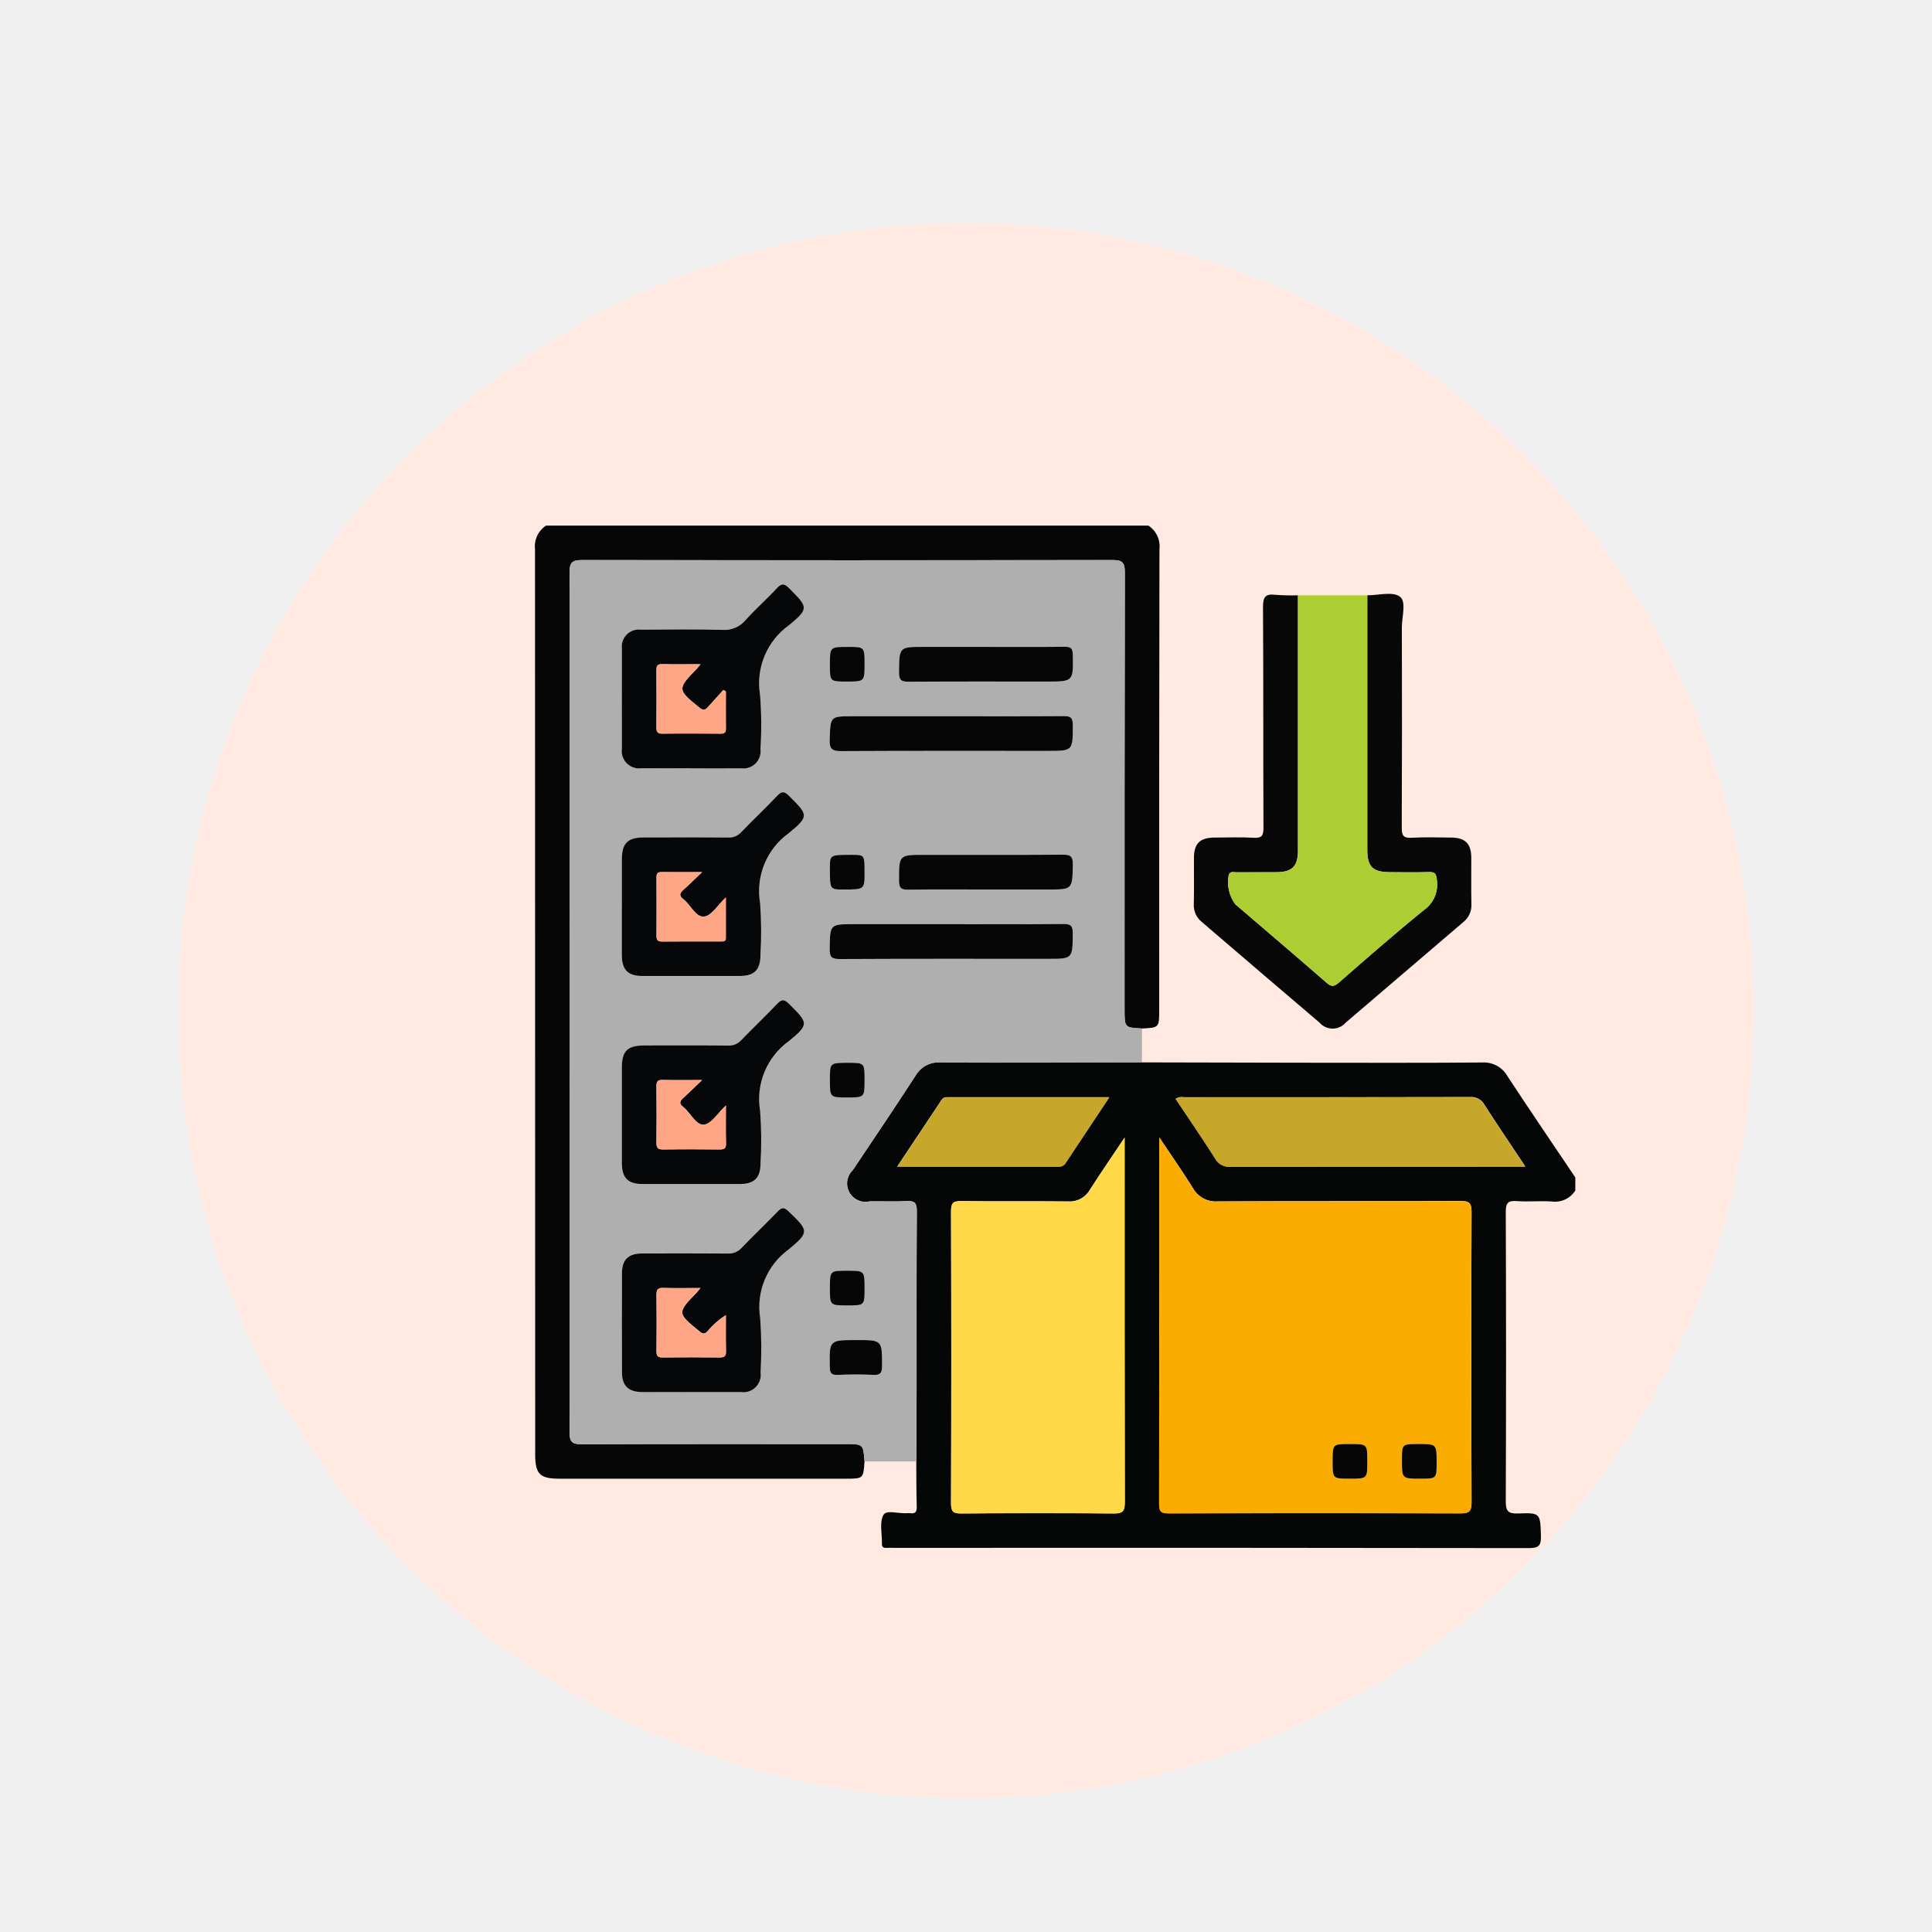
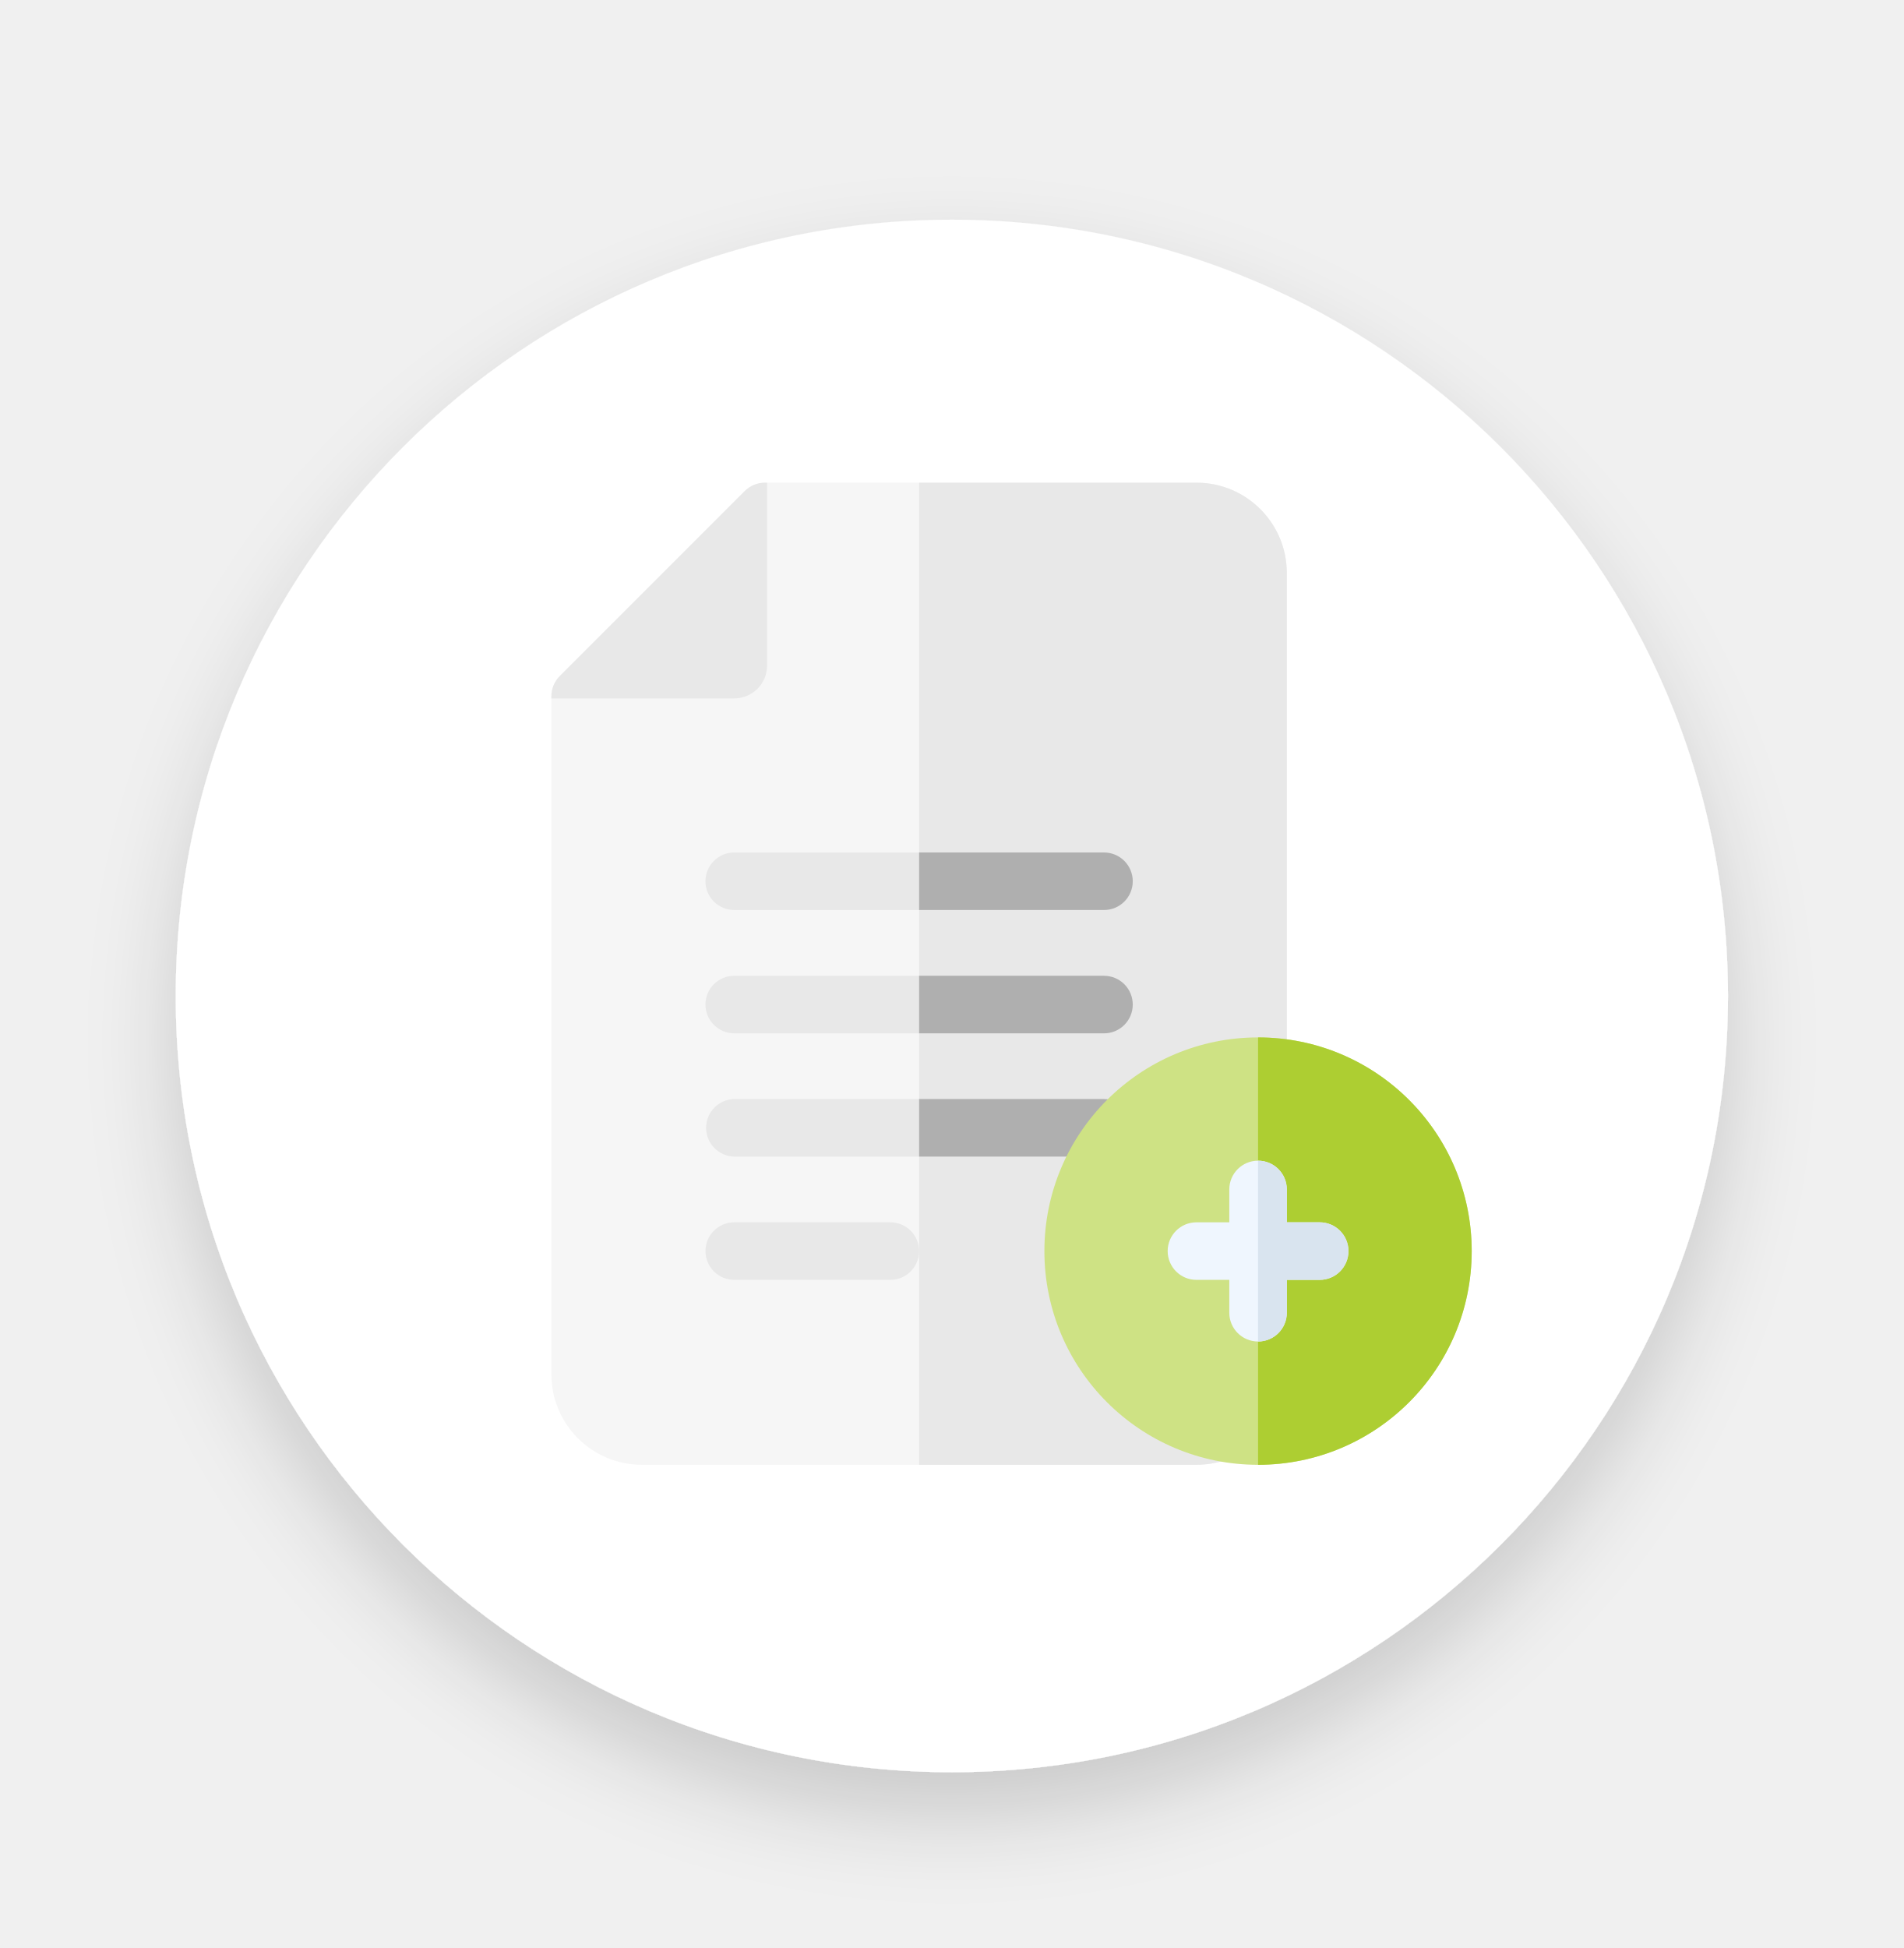
- <svg xmlns="http://www.w3.org/2000/svg" width="130" height="130" viewBox="0 0 130 130">
+ <svg xmlns="http://www.w3.org/2000/svg" width="130" height="133" viewBox="0 0 130 133">
  <defs>
-     <clipPath id="clip-path">
-       <rect id="Rectángulo_361648" data-name="Rectángulo 361648" width="70" height="68.811" fill="none" />
-     </clipPath>
+     <filter id="a" x="3" y="9" width="124" height="124" filterUnits="userSpaceOnUse">
+       <feOffset dy="3" input="SourceAlpha" />
+       <feGaussianBlur stdDeviation="3" result="b" />
+       <feFlood flood-opacity="0.161" />
+       <feComposite operator="in" in2="b" />
+       <feComposite in="SourceGraphic" />
+     </filter>
  </defs>
-   <g id="img98" transform="translate(-473 -1986.633)">
-     <g id="Grupo_86326" data-name="Grupo 86326" transform="translate(0 -5519.367)">
-       <circle id="Elipse_4923" data-name="Elipse 4923" cx="53" cy="53" r="53" transform="translate(485 7521)" fill="#ffe9e1" />
-       <g id="Grupo_86320" data-name="Grupo 86320" transform="translate(153 -27)">
-         <rect id="Rectángulo_34475" data-name="Rectángulo 34475" width="130" height="130" transform="translate(320 7533)" fill="none" />
+   <g transform="translate(-252 -1850)">
+     <g transform="translate(252 1850)">
+       <g transform="matrix(1, 0, 0, 1, 0, 0)" filter="url(#a)">
+         <circle cx="53" cy="53" r="53" transform="translate(12 15)" fill="#fff" />
      </g>
+       <rect width="130" height="130" fill="none" />
    </g>
-     <g id="Grupo_1083992" data-name="Grupo 1083992" transform="translate(509 2022)">
-       <g id="Grupo_1083991" data-name="Grupo 1083991" clip-path="url(#clip-path)">
-         <path id="Trazado_716760" data-name="Trazado 716760" d="M163.536,247.1q5.246.012,10.491.023c4.129,0,8.258.02,12.387-.015a1.832,1.832,0,0,1,1.726.937c1.5,2.283,3.034,4.538,4.556,6.8v.874a1.615,1.615,0,0,1-1.6.74c-.774-.051-1.558.033-2.331-.026-.607-.046-.752.133-.749.742q.038,9.727,0,19.454c0,.652.146.848.816.824,1.532-.055,1.5-.016,1.55,1.512.023.665-.164.819-.821.818q-21.357-.031-42.713-.016c-.17,0-.341-.008-.51,0-.213.013-.306-.067-.3-.29.017-.653-.176-1.412.1-1.922.2-.368,1.031-.077,1.578-.121a.947.947,0,0,1,.218,0c.349.053.457-.088.447-.44-.029-1.019-.023-2.039-.031-3.058.008-1.651.021-3.3.023-4.953,0-3.959-.011-7.918.015-11.877,0-.554-.145-.7-.686-.674-.823.047-1.652,0-2.478.017a1.24,1.24,0,0,1-1.148-2.1c1.419-2.113,2.841-4.225,4.226-6.36a1.78,1.78,0,0,1,1.68-.892c4.519.022,9.038,0,13.557-.009m1.165,5.055v.566q0,12.057-.013,24.115c0,.544.187.616.663.615q9.8-.022,19.605,0c.6,0,.758-.135.756-.747q-.037-9.762,0-19.525c0-.616-.161-.748-.759-.745-5.442.025-10.884,0-16.326.029a1.755,1.755,0,0,1-1.672-.907c-.679-1.089-1.415-2.143-2.256-3.4m-2.333.009c-.868,1.3-1.622,2.4-2.342,3.52a1.542,1.542,0,0,1-1.444.778c-2.4-.025-4.808.008-7.212-.023-.544-.007-.682.13-.68.677q.031,9.831,0,19.662c0,.55.141.68.682.676,3.424-.026,6.848-.032,10.272,0,.631.007.74-.185.738-.768q-.03-11.87-.013-23.74v-.785m26.963,1.956c-.96-1.444-1.869-2.779-2.739-4.138a1.02,1.02,0,0,0-.989-.538c-6.407.018-12.814.012-19.221.016a.769.769,0,0,0-.582.1c.9,1.346,1.8,2.661,2.654,4.006a1.077,1.077,0,0,0,1.047.566q9.538-.025,19.076-.011Zm-27.994-4.664H150.574c-.19,0-.384-.027-.517.174-.972,1.465-1.948,2.927-2.988,4.49,3.712,0,7.294,0,10.875,0a.512.512,0,0,0,.47-.267c.945-1.43,1.9-2.855,2.924-4.4" transform="translate(-122.696 -210.982)" fill="#050606" />
-         <path id="Trazado_716761" data-name="Trazado 716761" d="M41.276,0a1.674,1.674,0,0,1,.741,1.594Q41.99,17.087,42,32.58c0,1.2,0,1.2-1.165,1.258-1.168-.06-1.168-.06-1.168-1.276q0-14.715.018-29.431c0-.689-.2-.814-.842-.813q-17.818.028-35.636,0c-.67,0-.886.111-.885.845q.036,28.921,0,57.841c0,.7.215.812.845.809,5.9-.023,11.806-.013,17.709-.013,1.209,0,1.209,0,1.295,1.172-.077,1.16-.077,1.16-1.287,1.16H1.644c-1.316,0-1.632-.314-1.632-1.617Q.012,32.055,0,1.6A1.67,1.67,0,0,1,.741,0Z" transform="translate(0)" fill="#050605" />
-         <path id="Trazado_716762" data-name="Trazado 716762" d="M39.236,76.5l-3.474,0c-.086-1.172-.086-1.172-1.295-1.172-5.9,0-11.806-.009-17.709.013-.63,0-.846-.113-.845-.809q.033-28.921,0-57.841c0-.735.216-.846.885-.845q17.818.032,35.636,0c.637,0,.843.124.842.813q-.039,14.715-.018,29.431c0,1.217,0,1.217,1.168,1.276v2.285c-4.519.008-9.038.031-13.557.009a1.779,1.779,0,0,0-1.68.892c-1.386,2.135-2.807,4.247-4.226,6.36a1.24,1.24,0,0,0,1.148,2.1c.826-.019,1.654.03,2.478-.017.54-.031.689.119.686.674-.026,3.959-.012,7.918-.015,11.877,0,1.651-.015,3.3-.023,4.953m-15.2-46.642c1.14,0,2.281.008,3.421,0a1.156,1.156,0,0,0,1.3-1.3,25.911,25.911,0,0,0-.027-3.635,4.8,4.8,0,0,1,1.953-4.7c1.361-1.121,1.264-1.213.023-2.463-.326-.328-.514-.386-.854-.014-.671.733-1.425,1.39-2.09,2.128a1.854,1.854,0,0,1-1.571.668c-1.819-.05-3.639-.023-5.459-.014a1.149,1.149,0,0,0-1.3,1.291q-.013,3.347,0,6.695a1.169,1.169,0,0,0,1.331,1.338c1.092.008,2.184,0,3.276,0m.029,41.977c1.116,0,2.233.006,3.349,0A1.173,1.173,0,0,0,28.76,70.5a28.062,28.062,0,0,0-.025-3.635,4.783,4.783,0,0,1,1.918-4.639c1.426-1.177,1.326-1.271-.015-2.565-.319-.307-.479-.245-.747.032-.791.821-1.62,1.605-2.408,2.429a1.182,1.182,0,0,1-.954.384c-1.917-.017-3.834-.012-5.751-.006-.917,0-1.343.419-1.346,1.321q-.011,3.347,0,6.695c0,.892.438,1.3,1.359,1.31,1.092.007,2.184,0,3.276,0M19.43,39.144c0,1.092,0,2.183,0,3.275,0,1.012.4,1.425,1.389,1.427q3.276.007,6.552,0c.987,0,1.387-.416,1.39-1.427a26.322,26.322,0,0,0-.026-3.489,4.8,4.8,0,0,1,1.938-4.7c1.391-1.139,1.288-1.234,0-2.514-.332-.329-.5-.3-.8.018-.785.826-1.614,1.611-2.406,2.431a1.108,1.108,0,0,1-.889.366c-1.893-.019-3.785-.01-5.678-.008-1.088,0-1.464.387-1.466,1.5q0,1.565,0,3.129m0,14c0,1.092,0,2.183,0,3.275,0,1.01.4,1.421,1.393,1.423q3.276.007,6.552,0c.961,0,1.379-.414,1.385-1.359a26.43,26.43,0,0,0-.026-3.562,4.8,4.8,0,0,1,1.942-4.7c1.388-1.138,1.285-1.232-.01-2.514-.338-.334-.507-.283-.8.025-.787.825-1.615,1.61-2.406,2.431a1.108,1.108,0,0,1-.891.362c-1.868-.018-3.737-.009-5.605-.008-1.162,0-1.532.363-1.534,1.5q0,1.565,0,3.129M41.624,40.349h-6.56c-1.648,0-1.623,0-1.65,1.663-.009.542.127.685.678.682,4.665-.024,9.33-.014,13.994-.014,1.69,0,1.669,0,1.686-1.7,0-.508-.124-.651-.64-.645-2.5.028-5,.013-7.507.013m.017-13.992H35.009c-1.584,0-1.542,0-1.6,1.573-.025.682.207.776.812.773,4.616-.025,9.232-.014,13.849-.014,1.723,0,1.7,0,1.7-1.756,0-.5-.174-.589-.624-.585-2.5.019-5,.009-7.507.009m2.286,11.66h4.154c1.694,0,1.662,0,1.695-1.695.012-.6-.219-.65-.713-.647-3.085.019-6.171.01-9.256.01-1.74,0-1.723,0-1.725,1.731,0,.463.107.621.6.613,1.749-.03,3.5-.012,5.247-.012m.052-16.324H39.752c-1.679,0-1.655,0-1.673,1.714-.005.528.161.633.655.63,3.085-.022,6.171-.011,9.256-.011,1.833,0,1.816,0,1.78-1.823-.009-.428-.145-.521-.544-.517-1.749.019-3.5.008-5.247.008M35.212,68.333c-1.839,0-1.826,0-1.794,1.806.007.4.1.553.524.536.8-.033,1.6-.041,2.4,0,.5.027.594-.158.593-.615,0-1.728.014-1.728-1.726-1.728M34.63,49.677c-1.2,0-1.2,0-1.2,1.148,0,1.184,0,1.184,1.167,1.184s1.166,0,1.166-1.185c0-1.147,0-1.147-1.13-1.147m1.13-12.784c0-1.207,0-1.207-.852-1.208-1.481,0-1.481,0-1.481.87,0,1.462,0,1.462.888,1.463,1.445,0,1.445,0,1.445-1.124m-1.118-15.2c-1.215,0-1.215,0-1.215,1.208,0,1.124,0,1.124,1.154,1.124,1.179,0,1.179,0,1.179-1.172s0-1.16-1.118-1.16m1.118,43.182c0-1.205,0-1.205-1.146-1.205-1.187,0-1.187,0-1.187,1.163S33.428,66,34.61,66c1.151,0,1.151,0,1.151-1.127" transform="translate(-13.586 -13.53)" fill="#afafaf" />
-         <path id="Trazado_716763" data-name="Trazado 716763" d="M314.916,31.5c.75,0,1.7-.272,2.189.087.461.341.135,1.357.137,2.075q.02,6.74-.007,13.48c0,.543.121.7.671.672.872-.052,1.749-.017,2.623-.013.972,0,1.378.4,1.384,1.353.006,1.044-.016,2.089.009,3.133a1.436,1.436,0,0,1-.544,1.2q-3.961,3.382-7.917,6.769a1.164,1.164,0,0,1-1.756,0q-3.965-3.378-7.918-6.77a1.431,1.431,0,0,1-.544-1.2c.025-1.044,0-2.089.009-3.133.005-.954.409-1.347,1.384-1.352.875,0,1.752-.039,2.623.013.55.033.674-.129.671-.672-.023-4.955,0-9.91-.031-14.864,0-.662.16-.892.822-.812a14.722,14.722,0,0,0,1.528.035q0,8.6,0,17.191c0,1.046-.4,1.437-1.454,1.441-.9,0-1.8,0-2.7.006-.173,0-.389-.093-.5.159a2.507,2.507,0,0,0,.44,1.994c2.045,1.755,4.1,3.5,6.131,5.27.329.287.506.288.833,0,1.885-1.644,3.766-3.293,5.707-4.869a2.1,2.1,0,0,0,.891-2.037c-.043-.394-.111-.549-.534-.534-.873.031-1.749.011-2.623.009-1.156,0-1.526-.367-1.526-1.514q0-8.559,0-17.119" transform="translate(-258.914 -26.81)" fill="#070807" />
-         <path id="Trazado_716764" data-name="Trazado 716764" d="M328.279,32.07q0,8.559,0,17.119c0,1.146.37,1.512,1.526,1.514.874,0,1.75.022,2.623-.009.424-.015.491.14.534.534a2.1,2.1,0,0,1-.891,2.037c-1.941,1.575-3.823,3.225-5.707,4.869-.327.286-.5.285-.833,0-2.03-1.772-4.085-3.516-6.131-5.27a2.507,2.507,0,0,1-.44-1.994c.112-.252.329-.157.5-.159.9-.011,1.8,0,2.7-.006,1.056,0,1.454-.394,1.454-1.441q0-8.6,0-17.191h4.666" transform="translate(-272.276 -27.382)" fill="#adce32" />
-         <path id="Trazado_716765" data-name="Trazado 716765" d="M287.264,281.682c.841,1.262,1.577,2.315,2.256,3.4a1.756,1.756,0,0,0,1.672.907c5.442-.026,10.884,0,16.326-.029.6,0,.761.129.758.745q-.038,9.762,0,19.525c0,.613-.155.75-.756.747q-9.8-.035-19.605,0c-.476,0-.664-.071-.663-.615q.029-12.058.013-24.115Zm14,21.79c0-1.168,0-1.168-1.164-1.168s-1.169,0-1.169,1.164,0,1.168,1.164,1.168,1.169,0,1.169-1.164m2.333-.069c0,1.233,0,1.233,1.244,1.233,1.089,0,1.089,0,1.089-1.1,0-1.233,0-1.233-1.245-1.233-1.088,0-1.088,0-1.088,1.1" transform="translate(-245.259 -240.504)" fill="#fbac00" />
-         <path id="Trazado_716766" data-name="Trazado 716766" d="M203.175,281.743v.785q0,11.87.013,23.74c0,.583-.108.775-.738.768-3.424-.035-6.848-.03-10.272,0-.541,0-.683-.126-.682-.676q.031-9.831,0-19.662c0-.547.137-.685.68-.677,2.4.032,4.808,0,7.212.024a1.542,1.542,0,0,0,1.444-.778c.72-1.121,1.474-2.22,2.342-3.52" transform="translate(-163.503 -240.556)" fill="#ffd947" />
-         <path id="Trazado_716767" data-name="Trazado 716767" d="M318.388,267.812h-.755q-9.538,0-19.076.011a1.077,1.077,0,0,1-1.047-.566c-.854-1.346-1.757-2.661-2.654-4.006a.769.769,0,0,1,.582-.1c6.407,0,12.814,0,19.221-.016a1.02,1.02,0,0,1,.989.538c.87,1.359,1.779,2.694,2.739,4.138" transform="translate(-251.753 -224.669)" fill="#c7a72a" />
-         <path id="Trazado_716768" data-name="Trazado 716768" d="M180.993,263.215c-1.028,1.545-1.979,2.97-2.924,4.4a.512.512,0,0,1-.47.267c-3.581,0-7.163,0-10.875,0,1.041-1.562,2.017-3.024,2.988-4.49.133-.2.327-.174.517-.174h10.763" transform="translate(-142.351 -224.736)" fill="#c7a72a" />
-         <path id="Trazado_716769" data-name="Trazado 716769" d="M44.569,39.455c-1.092,0-2.184.006-3.276,0a1.17,1.17,0,0,1-1.331-1.338q-.009-3.347,0-6.695a1.149,1.149,0,0,1,1.3-1.291c1.82-.009,3.641-.036,5.459.014a1.853,1.853,0,0,0,1.571-.668c.665-.738,1.419-1.4,2.09-2.128.34-.372.528-.314.854.014,1.241,1.25,1.338,1.342-.023,2.463a4.8,4.8,0,0,0-1.953,4.7,25.91,25.91,0,0,1,.027,3.635,1.156,1.156,0,0,1-1.3,1.3c-1.14.01-2.281,0-3.421,0m.684-7c-.946,0-1.764.015-2.582-.007-.355-.01-.383.166-.381.444q.013,1.895,0,3.789c0,.28.029.448.382.444,1.312-.018,2.624-.01,3.936,0,.233,0,.358-.054.354-.321-.011-.839,0-1.678,0-2.517l-.169-.1c-.352.388-.706.774-1.053,1.165-.171.193-.3.229-.536.039-1.52-1.22-1.53-1.268-.19-2.646.051-.052.095-.111.243-.285" transform="translate(-34.116 -23.13)" fill="#060708" />
-         <path id="Trazado_716770" data-name="Trazado 716770" d="M44.6,326.562c-1.092,0-2.184,0-3.276,0-.921-.006-1.356-.417-1.359-1.31q-.012-3.347,0-6.695c0-.9.43-1.318,1.346-1.321,1.917-.006,3.834-.011,5.751.006a1.183,1.183,0,0,0,.954-.384c.788-.824,1.617-1.608,2.408-2.429.267-.277.428-.34.747-.032,1.341,1.294,1.442,1.388.015,2.565a4.783,4.783,0,0,0-1.918,4.639,28.063,28.063,0,0,1,.025,3.635,1.172,1.172,0,0,1-1.344,1.326c-1.116.008-2.232,0-3.349,0m.648-7c-.921,0-1.716.016-2.511-.007-.354-.01-.453.109-.448.454.018,1.263.013,2.526,0,3.789,0,.29.049.439.392.435,1.287-.017,2.575-.015,3.863,0,.308,0,.43-.078.421-.406-.02-.812-.007-1.626-.007-2.439a5.147,5.147,0,0,0-1.229,1.075c-.18.2-.308.211-.536.025-1.526-1.243-1.532-1.245-.179-2.645.05-.051.092-.11.231-.278" transform="translate(-34.115 -268.261)" fill="#060708" />
-         <path id="Trazado_716771" data-name="Trazado 716771" d="M39.972,130.45q0-1.565,0-3.129c0-1.109.378-1.494,1.466-1.5,1.893,0,3.786-.011,5.678.008a1.108,1.108,0,0,0,.889-.366c.791-.821,1.621-1.6,2.406-2.431.3-.314.468-.347.8-.018,1.291,1.279,1.394,1.374,0,2.513a4.8,4.8,0,0,0-1.938,4.7,26.319,26.319,0,0,1,.026,3.489c0,1.011-.4,1.425-1.39,1.427q-3.276.007-6.552,0c-.988,0-1.385-.415-1.389-1.427,0-1.092,0-2.183,0-3.275m5.4-2.292c-1.067,0-1.907.007-2.747,0-.269,0-.319.126-.318.357.006,1.312.008,2.623,0,3.935,0,.278.084.383.371.38,1.312-.011,2.624,0,3.936-.006.167,0,.358.024.358-.233,0-.874,0-1.747,0-2.729-.558.531-.96,1.228-1.446,1.292-.568.075-.9-.757-1.379-1.142-.019-.015-.033-.037-.052-.051-.259-.191-.245-.37-.009-.582.389-.349.76-.716,1.286-1.216" transform="translate(-34.128 -104.837)" fill="#060708" />
-         <path id="Trazado_716772" data-name="Trazado 716772" d="M39.971,226.17q0-1.565,0-3.129c0-1.138.372-1.5,1.534-1.5,1.868,0,3.737-.01,5.605.008a1.108,1.108,0,0,0,.891-.362c.791-.821,1.619-1.606,2.406-2.431.293-.307.463-.359.8-.025,1.295,1.282,1.4,1.376.01,2.514a4.8,4.8,0,0,0-1.942,4.7,26.455,26.455,0,0,1,.026,3.562c-.006.946-.424,1.357-1.385,1.359q-3.276.007-6.552,0c-.992,0-1.39-.412-1.393-1.423,0-1.092,0-2.183,0-3.275m5.389-2.3c-1.038,0-1.854.015-2.67-.007-.346-.009-.392.15-.389.437.01,1.263.016,2.526,0,3.789,0,.349.1.457.451.452,1.263-.019,2.527-.013,3.79,0,.286,0,.447-.041.438-.388-.021-.816-.007-1.632-.007-2.573-.545.513-.955,1.216-1.454,1.286-.56.079-.9-.758-1.377-1.146-.019-.015-.033-.037-.052-.051-.264-.194-.234-.373,0-.582.378-.341.74-.7,1.276-1.213" transform="translate(-34.127 -186.56)" fill="#060708" />
-         <path id="Trazado_716773" data-name="Trazado 716773" d="M143.844,183.382c2.5,0,5.005.015,7.507-.013.516-.006.645.137.64.645-.017,1.7,0,1.7-1.686,1.7-4.665,0-9.33-.01-13.994.014-.551,0-.686-.141-.678-.683.027-1.663,0-1.663,1.65-1.663h6.56" transform="translate(-115.806 -156.563)" fill="#050605" />
-         <path id="Trazado_716774" data-name="Trazado 716774" d="M143.82,87.687c2.5,0,5.005.01,7.507-.009.449,0,.625.081.624.586,0,1.755.02,1.755-1.7,1.755-4.616,0-9.233-.011-13.849.014-.6,0-.837-.092-.812-.773.059-1.571.016-1.573,1.6-1.573h6.633" transform="translate(-115.765 -74.86)" fill="#050605" />
-         <path id="Trazado_716775" data-name="Trazado 716775" d="M173.417,153.825c-1.749,0-3.5-.018-5.247.012-.49.008-.6-.149-.6-.613,0-1.731-.015-1.731,1.725-1.731,3.085,0,6.171.01,9.256-.01.494,0,.724.048.713.647-.033,1.694,0,1.695-1.695,1.695h-4.154" transform="translate(-143.076 -129.339)" fill="#050605" />
-         <path id="Trazado_716776" data-name="Trazado 716776" d="M173.453,55.786c1.749,0,3.5.011,5.247-.008.4,0,.535.088.544.517.037,1.824.053,1.823-1.78,1.823-3.085,0-6.171-.011-9.256.011-.494,0-.66-.1-.655-.63.017-1.713-.007-1.714,1.672-1.714h4.227" transform="translate(-143.059 -47.624)" fill="#050605" />
-         <path id="Trazado_716777" data-name="Trazado 716777" d="M137.413,374.888c1.741,0,1.725,0,1.726,1.728,0,.457-.095.642-.593.615-.8-.043-1.6-.035-2.4,0-.425.017-.517-.133-.524-.536-.032-1.806-.045-1.806,1.794-1.806" transform="translate(-115.788 -320.085)" fill="#050605" />
-         <path id="Trazado_716778" data-name="Trazado 716778" d="M136.936,247.267c1.13,0,1.13,0,1.13,1.147,0,1.185,0,1.185-1.166,1.185s-1.167,0-1.167-1.184c0-1.148,0-1.148,1.2-1.148" transform="translate(-115.891 -211.12)" fill="#050605" />
-         <path id="Trazado_716779" data-name="Trazado 716779" d="M138.066,152.757c0,1.125,0,1.125-1.445,1.124-.889,0-.889,0-.888-1.463,0-.87,0-.87,1.481-.87.852,0,.852,0,.852,1.208" transform="translate(-115.891 -129.395)" fill="#050605" />
-         <path id="Trazado_716780" data-name="Trazado 716780" d="M136.948,55.835c1.118,0,1.118,0,1.118,1.16s0,1.172-1.179,1.172c-1.154,0-1.154,0-1.154-1.124,0-1.208,0-1.208,1.215-1.208" transform="translate(-115.891 -47.673)" fill="#050605" />
-         <path id="Trazado_716781" data-name="Trazado 716781" d="M138.065,344.187c0,1.127,0,1.127-1.151,1.127-1.182,0-1.182,0-1.182-1.169s0-1.163,1.187-1.163c1.146,0,1.146,0,1.146,1.205" transform="translate(-115.89 -292.843)" fill="#050605" />
-         <path id="Trazado_716782" data-name="Trazado 716782" d="M369.468,423.914c0,1.164,0,1.164-1.169,1.164s-1.164,0-1.164-1.168,0-1.164,1.169-1.164,1.164,0,1.164,1.168" transform="translate(-313.465 -360.947)" fill="#050605" />
-         <path id="Trazado_716783" data-name="Trazado 716783" d="M399.052,423.845c0-1.1,0-1.1,1.088-1.1,1.245,0,1.245,0,1.245,1.233,0,1.1,0,1.1-1.089,1.1-1.244,0-1.244,0-1.244-1.233" transform="translate(-340.717 -360.947)" fill="#050605" />
-         <path id="Trazado_716784" data-name="Trazado 716784" d="M58.877,63.772c-.149.174-.193.233-.243.285-1.34,1.377-1.33,1.426.19,2.646.237.19.365.154.536-.039.348-.391.7-.777,1.053-1.165l.169.1c0,.839-.007,1.678,0,2.517,0,.267-.121.322-.354.321-1.312-.006-2.624-.013-3.936,0-.353,0-.384-.164-.382-.444q.013-1.894,0-3.789c0-.278.026-.454.381-.444.817.022,1.636.007,2.582.007" transform="translate(-47.74 -54.443)" fill="#ffa686" />
-         <path id="Trazado_716785" data-name="Trazado 716785" d="M58.851,350.915c-.139.168-.181.227-.231.278-1.353,1.4-1.347,1.4.179,2.645.228.186.356.175.536-.025a5.148,5.148,0,0,1,1.229-1.075c0,.813-.014,1.626.007,2.439.008.328-.114.409-.421.406-1.288-.014-2.576-.016-3.863,0-.343,0-.395-.144-.392-.435.011-1.263.015-2.526,0-3.789,0-.346.095-.465.448-.454.795.023,1.59.007,2.511.007" transform="translate(-47.721 -299.609)" fill="#ffa686" />
-         <path id="Trazado_716786" data-name="Trazado 716786" d="M58.978,159.512c-.526.5-.9.867-1.286,1.216-.236.212-.251.391.009.582.019.014.033.036.052.051.48.386.81,1.217,1.379,1.142.485-.064.887-.761,1.446-1.292,0,.981,0,1.855,0,2.729,0,.258-.191.233-.358.233-1.312,0-2.624-.006-3.936.006-.288,0-.374-.1-.371-.38.011-1.311.008-2.623,0-3.935,0-.23.049-.36.318-.357.84.011,1.68,0,2.747,0" transform="translate(-47.737 -136.19)" fill="#ffa686" />
-         <path id="Trazado_716787" data-name="Trazado 716787" d="M58.953,255.2c-.536.512-.9.872-1.276,1.214-.231.209-.262.389,0,.582.019.014.033.036.052.051.479.388.817,1.224,1.377,1.146.5-.07.909-.772,1.454-1.286,0,.941-.015,1.757.007,2.573.009.347-.152.391-.438.388-1.263-.01-2.527-.016-3.79,0-.35.005-.456-.1-.451-.452.018-1.263.013-2.526,0-3.789,0-.287.043-.446.389-.437.816.021,1.633.007,2.67.007" transform="translate(-47.72 -217.891)" fill="#ffa686" />
-       </g>
+     <path d="M44.048,0H14.59A1.964,1.964,0,0,0,13.2.576L.575,13.2A1.965,1.965,0,0,0,0,14.589V60.882a6.18,6.18,0,0,0,6.173,6.173H44.048a6.17,6.17,0,0,0,6.173-6.173V6.173A6.17,6.17,0,0,0,44.048,0Zm0,0" transform="translate(289.654 1882.954)" fill="#f6f6f6" />
+     <g transform="translate(289.654 1882.954)">
+       <path d="M210.669,0H191.731V67.055h18.938a6.17,6.17,0,0,0,6.173-6.173V6.173A6.17,6.17,0,0,0,210.669,0Zm0,0" transform="translate(-166.621)" fill="#e8e8e8" />
+       <path d="M12.486,14.73a2.247,2.247,0,0,0,2.244-2.244V0h-.14A1.965,1.965,0,0,0,13.2.576L.575,13.2A1.965,1.965,0,0,0,0,14.59v.14Zm0,0" transform="translate(0 0)" fill="#e8e8e8" />
+       <path d="M107.55,192.8H82.3a1.964,1.964,0,1,0,0,3.929h25.25a1.964,1.964,0,1,0,0-3.929Zm0,0" transform="translate(-69.815 -167.551)" fill="#e8e8e8" />
+       <path d="M107.55,257.066H82.3a1.964,1.964,0,1,0,0,3.929h25.25a1.964,1.964,0,1,0,0-3.929Zm0,0" transform="translate(-69.815 -223.399)" fill="#e8e8e8" />
+       <path d="M107.55,321.332H82.3a1.965,1.965,0,0,0,0,3.929h25.25a1.965,1.965,0,0,0,0-3.929Zm0,0" transform="translate(-69.815 -279.248)" fill="#e8e8e8" />
+       <path d="M92.96,385.6H82.3a1.964,1.964,0,1,0,0,3.929H92.96a1.964,1.964,0,1,0,0-3.929Zm0,0" transform="translate(-69.814 -335.101)" fill="#e8e8e8" />
    </g>
+     <path d="M206.321,194.765a1.965,1.965,0,0,1-1.964,1.964H191.731V192.8h12.625A1.964,1.964,0,0,1,206.321,194.765Zm0,0" transform="translate(123.033 1715.403)" fill="#afafaf" />
+     <path d="M206.321,259.035A1.964,1.964,0,0,1,204.356,261H191.731V257.07h12.625A1.964,1.964,0,0,1,206.321,259.035Zm0,0" transform="translate(123.033 1659.552)" fill="#afafaf" />
+     <path d="M206.321,323.293a1.963,1.963,0,0,1-1.964,1.964H191.731v-3.929h12.625A1.965,1.965,0,0,1,206.321,323.293Zm0,0" transform="translate(123.033 1603.709)" fill="#afafaf" />
+     <path d="M286.246,303.79a14.59,14.59,0,1,1-14.589-14.59A14.589,14.589,0,0,1,286.246,303.79Zm0,0" transform="translate(66.254 1631.63)" fill="#cee284" />
+     <path d="M383.058,303.79a14.59,14.59,0,0,0-14.589-14.59v29.179a14.589,14.589,0,0,0,14.589-14.589Zm0,0" transform="translate(-30.558 1631.63)" fill="#adce32" />
+     <path d="M331.717,357.677h-2.244v-2.244a1.964,1.964,0,0,0-3.929,0v2.244H323.3a1.964,1.964,0,0,0,0,3.929h2.244v2.244a1.964,1.964,0,0,0,3.929,0v-2.244h2.244a1.964,1.964,0,0,0,0-3.929Zm0,0" transform="translate(10.402 1575.777)" fill="#eff6fe" />
+     <path d="M370.433,363.849v-2.244h2.244a1.964,1.964,0,1,0,0-3.929h-2.244v-2.244a1.965,1.965,0,0,0-1.965-1.964v12.346A1.965,1.965,0,0,0,370.433,363.849Zm0,0" transform="translate(-30.558 1575.778)" fill="#d9e4ef" />
  </g>
</svg>
